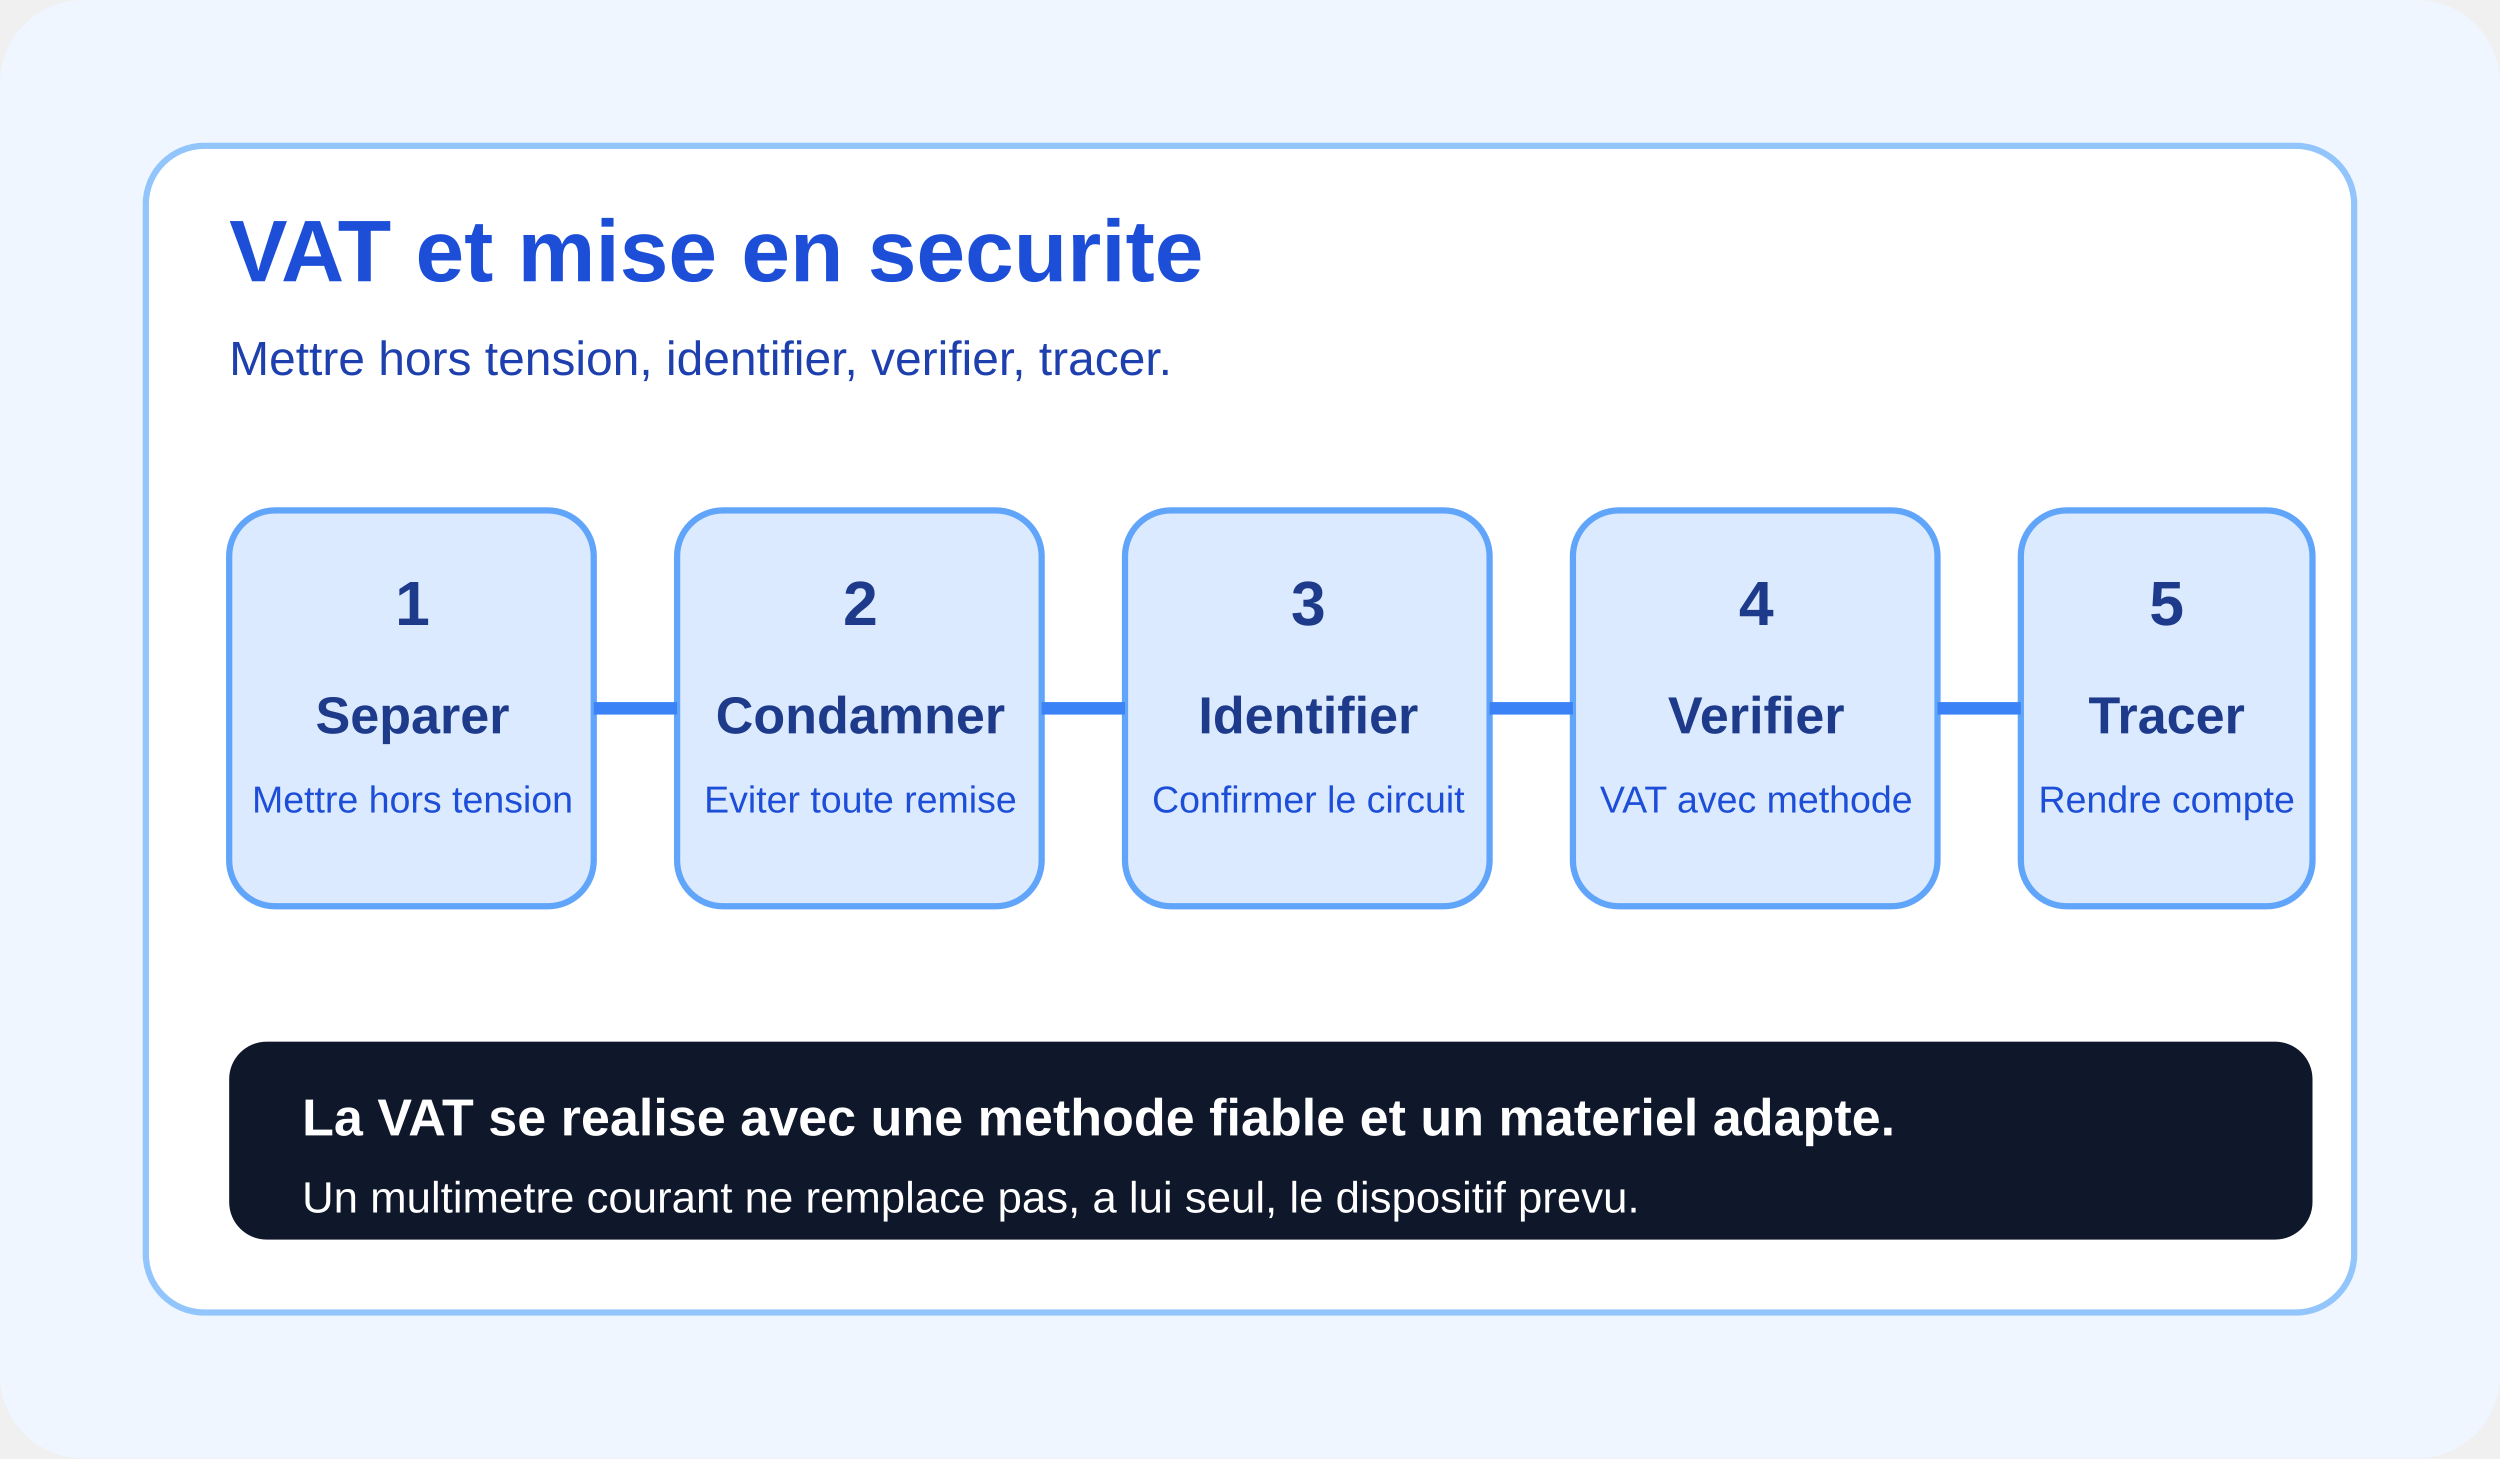
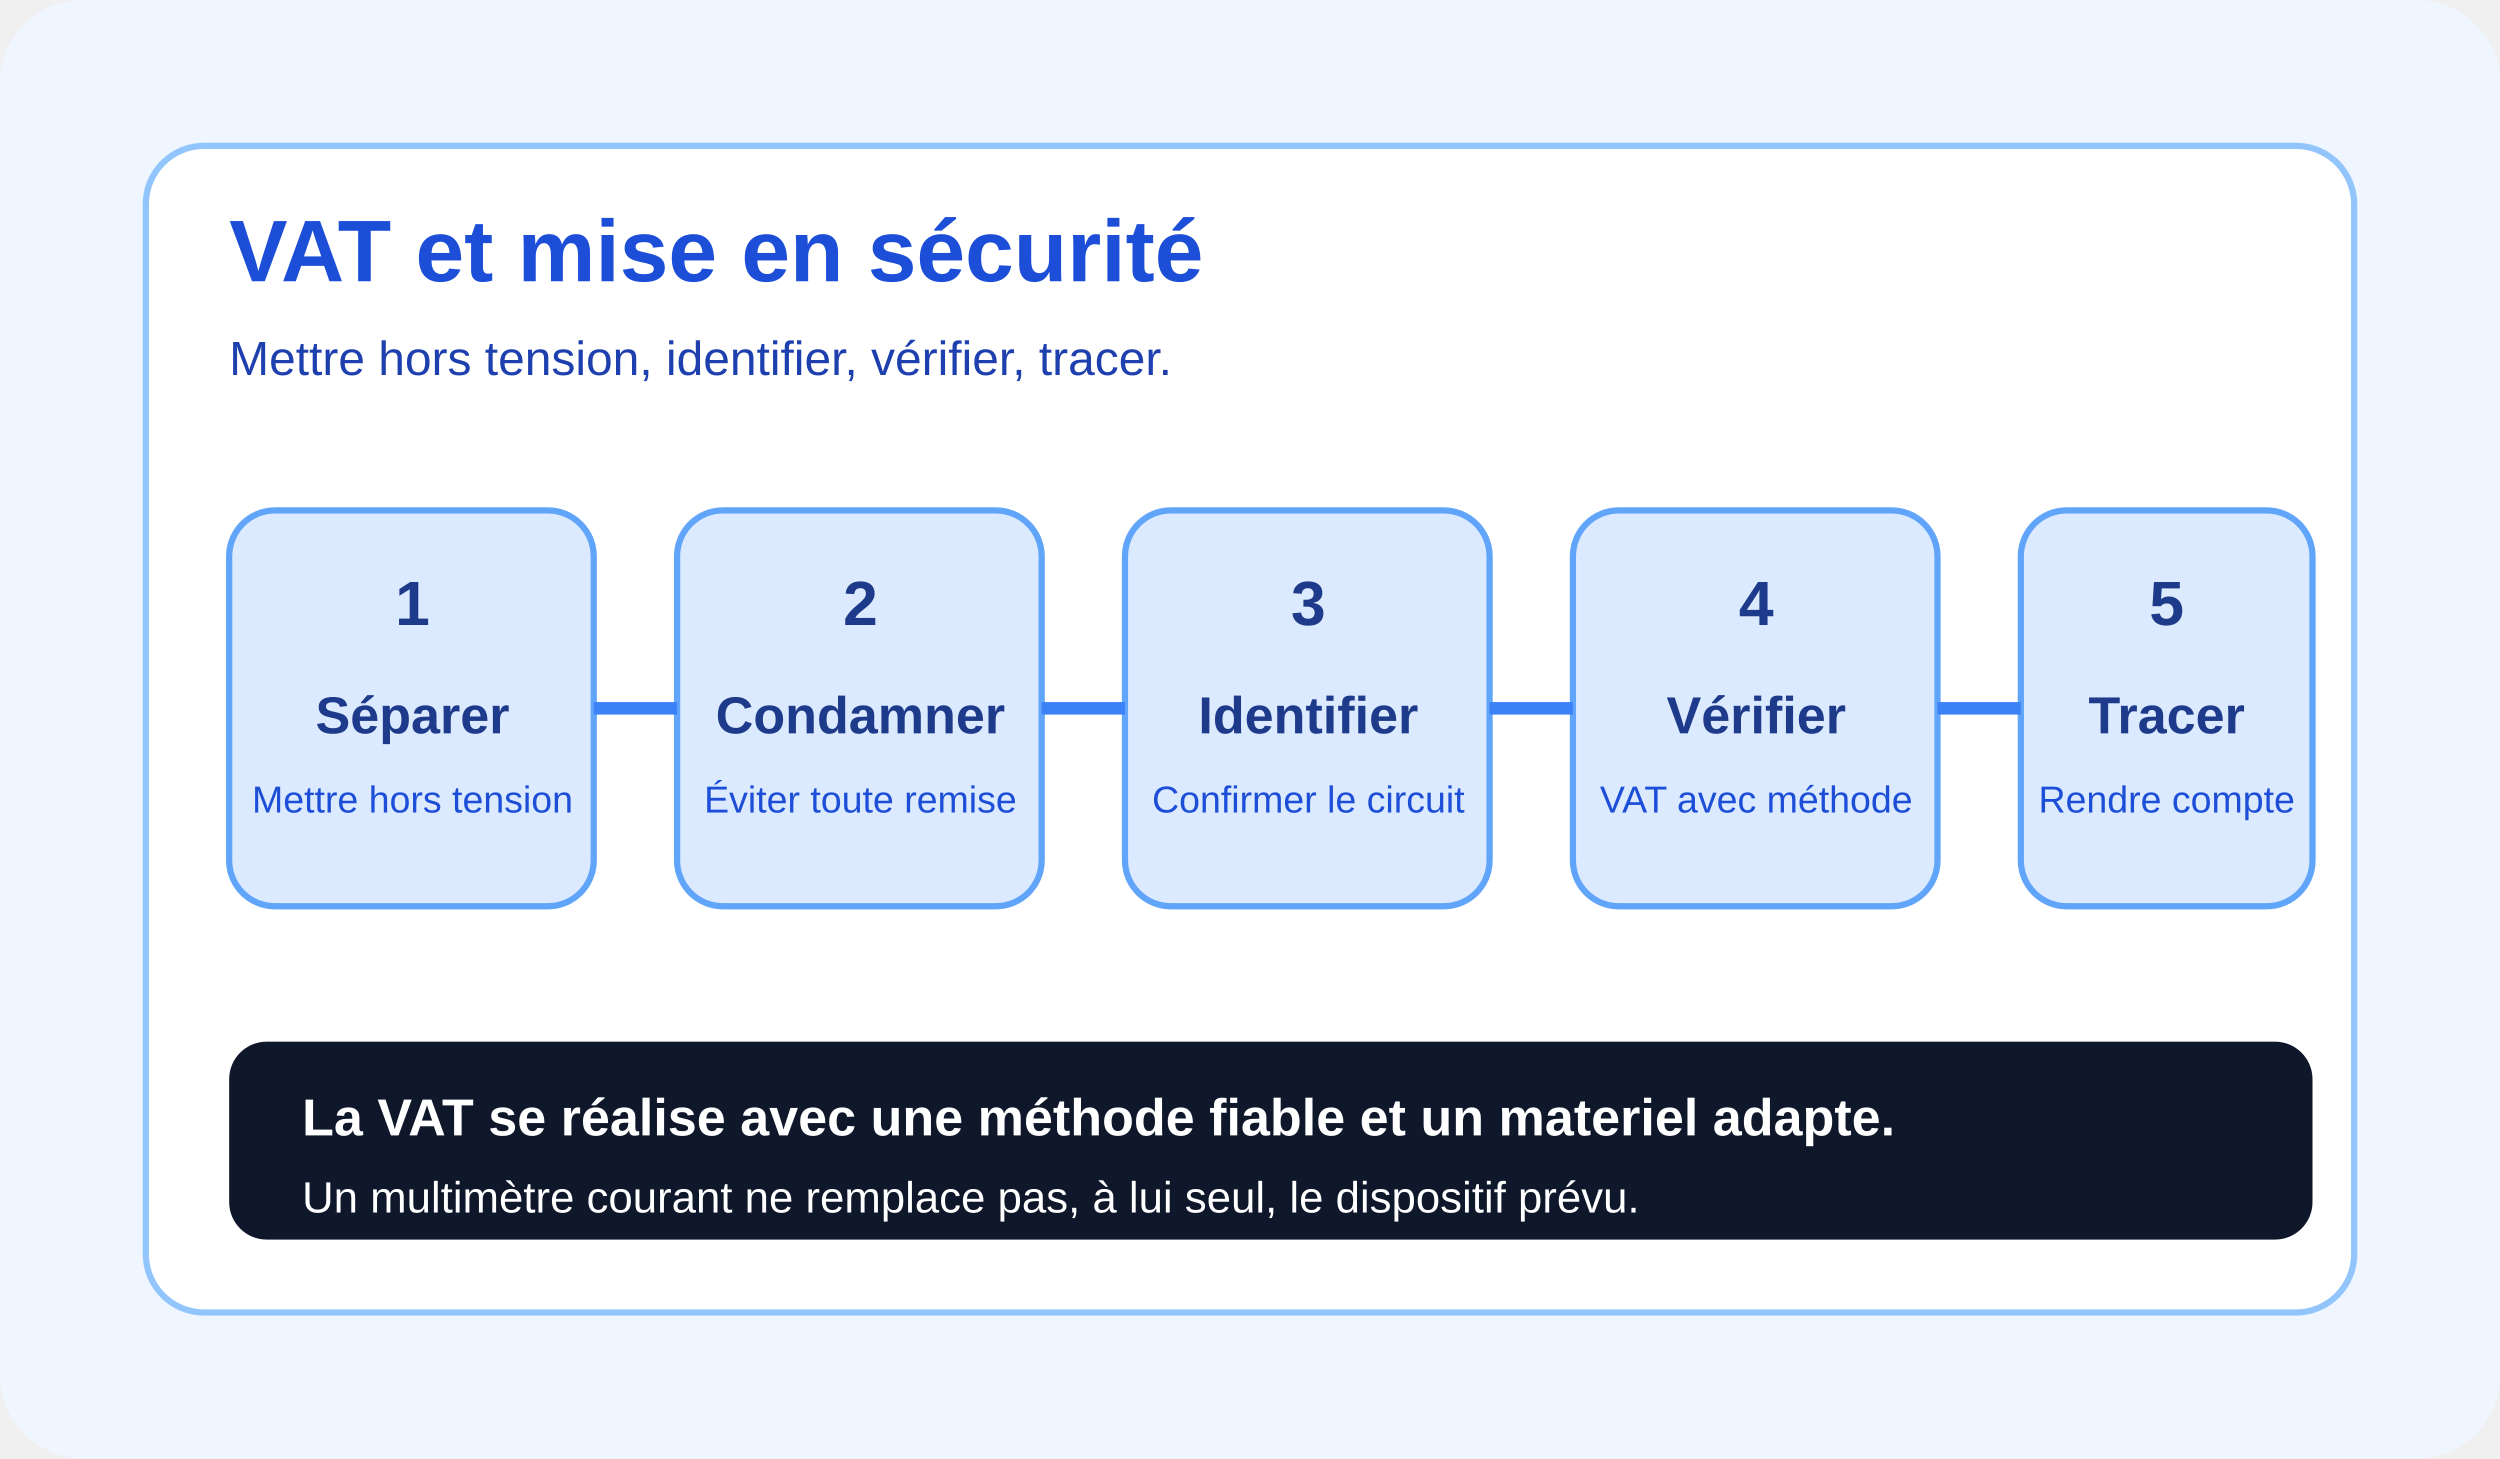
<svg xmlns="http://www.w3.org/2000/svg" width="1200" height="700" viewBox="0 0 1200 700" fill="none">
  <rect width="1200" height="700" rx="40" fill="#EFF6FF" />
  <rect x="70" y="70" width="1060" height="560" rx="28" fill="white" stroke="#93C5FD" stroke-width="3" />
  <text x="110" y="135" font-family="Arial, sans-serif" font-size="42" font-weight="700" fill="#1D4ED8">
-     VAT et mise en securite
+     VAT et mise en sécurité
  </text>
  <text x="110" y="180" font-family="Arial, sans-serif" font-size="23" fill="#1E40AF">
-     Mettre hors tension, identifier, verifier, tracer.
+     Mettre hors tension, identifier, vérifier, tracer.
  </text>
  <g font-family="Arial, sans-serif">
    <rect x="110" y="245" width="175" height="190" rx="22" fill="#DBEAFE" stroke="#60A5FA" stroke-width="3" />
    <text x="198" y="300" text-anchor="middle" font-size="30" font-weight="700" fill="#1E3A8A">1</text>
-     <text x="198" y="352" text-anchor="middle" font-size="25" font-weight="700" fill="#1E3A8A">Separer</text>
+     <text x="198" y="352" text-anchor="middle" font-size="25" font-weight="700" fill="#1E3A8A">Séparer</text>
    <text x="198" y="390" text-anchor="middle" font-size="18" fill="#1D4ED8">Mettre hors tension</text>
    <rect x="325" y="245" width="175" height="190" rx="22" fill="#DBEAFE" stroke="#60A5FA" stroke-width="3" />
    <text x="413" y="300" text-anchor="middle" font-size="30" font-weight="700" fill="#1E3A8A">2</text>
    <text x="413" y="352" text-anchor="middle" font-size="25" font-weight="700" fill="#1E3A8A">Condamner</text>
-     <text x="413" y="390" text-anchor="middle" font-size="18" fill="#1D4ED8">Eviter toute remise</text>
+     <text x="413" y="390" text-anchor="middle" font-size="18" fill="#1D4ED8">Éviter toute remise</text>
    <rect x="540" y="245" width="175" height="190" rx="22" fill="#DBEAFE" stroke="#60A5FA" stroke-width="3" />
    <text x="628" y="300" text-anchor="middle" font-size="30" font-weight="700" fill="#1E3A8A">3</text>
    <text x="628" y="352" text-anchor="middle" font-size="25" font-weight="700" fill="#1E3A8A">Identifier</text>
    <text x="628" y="390" text-anchor="middle" font-size="18" fill="#1D4ED8">Confirmer le circuit</text>
    <rect x="755" y="245" width="175" height="190" rx="22" fill="#DBEAFE" stroke="#60A5FA" stroke-width="3" />
    <text x="843" y="300" text-anchor="middle" font-size="30" font-weight="700" fill="#1E3A8A">4</text>
-     <text x="843" y="352" text-anchor="middle" font-size="25" font-weight="700" fill="#1E3A8A">Verifier</text>
-     <text x="843" y="390" text-anchor="middle" font-size="18" fill="#1D4ED8">VAT avec methode</text>
+     <text x="843" y="352" text-anchor="middle" font-size="25" font-weight="700" fill="#1E3A8A">Vérifier</text>
+     <text x="843" y="390" text-anchor="middle" font-size="18" fill="#1D4ED8">VAT avec méthode</text>
    <rect x="970" y="245" width="140" height="190" rx="22" fill="#DBEAFE" stroke="#60A5FA" stroke-width="3" />
    <text x="1040" y="300" text-anchor="middle" font-size="30" font-weight="700" fill="#1E3A8A">5</text>
    <text x="1040" y="352" text-anchor="middle" font-size="25" font-weight="700" fill="#1E3A8A">Tracer</text>
    <text x="1040" y="390" text-anchor="middle" font-size="18" fill="#1D4ED8">Rendre compte</text>
  </g>
  <line x1="285" y1="340" x2="325" y2="340" stroke="#3B82F6" stroke-width="6" />
  <line x1="500" y1="340" x2="540" y2="340" stroke="#3B82F6" stroke-width="6" />
  <line x1="715" y1="340" x2="755" y2="340" stroke="#3B82F6" stroke-width="6" />
  <line x1="930" y1="340" x2="970" y2="340" stroke="#3B82F6" stroke-width="6" />
  <rect x="110" y="500" width="1000" height="95" rx="18" fill="#0F172A" />
  <text x="145" y="545" font-family="Arial, sans-serif" font-size="25" font-weight="700" fill="white">
-     La VAT se realise avec une methode fiable et un materiel adapte.
+     La VAT se réalise avec une méthode fiable et un materiel adapte.
  </text>
  <text x="145" y="582" font-family="Arial, sans-serif" font-size="21" fill="white">
-     Un multimetre courant ne remplace pas, a lui seul, le dispositif prevu.
+     Un multimètre courant ne remplace pas, à lui seul, le dispositif prévu.
  </text>
</svg>
